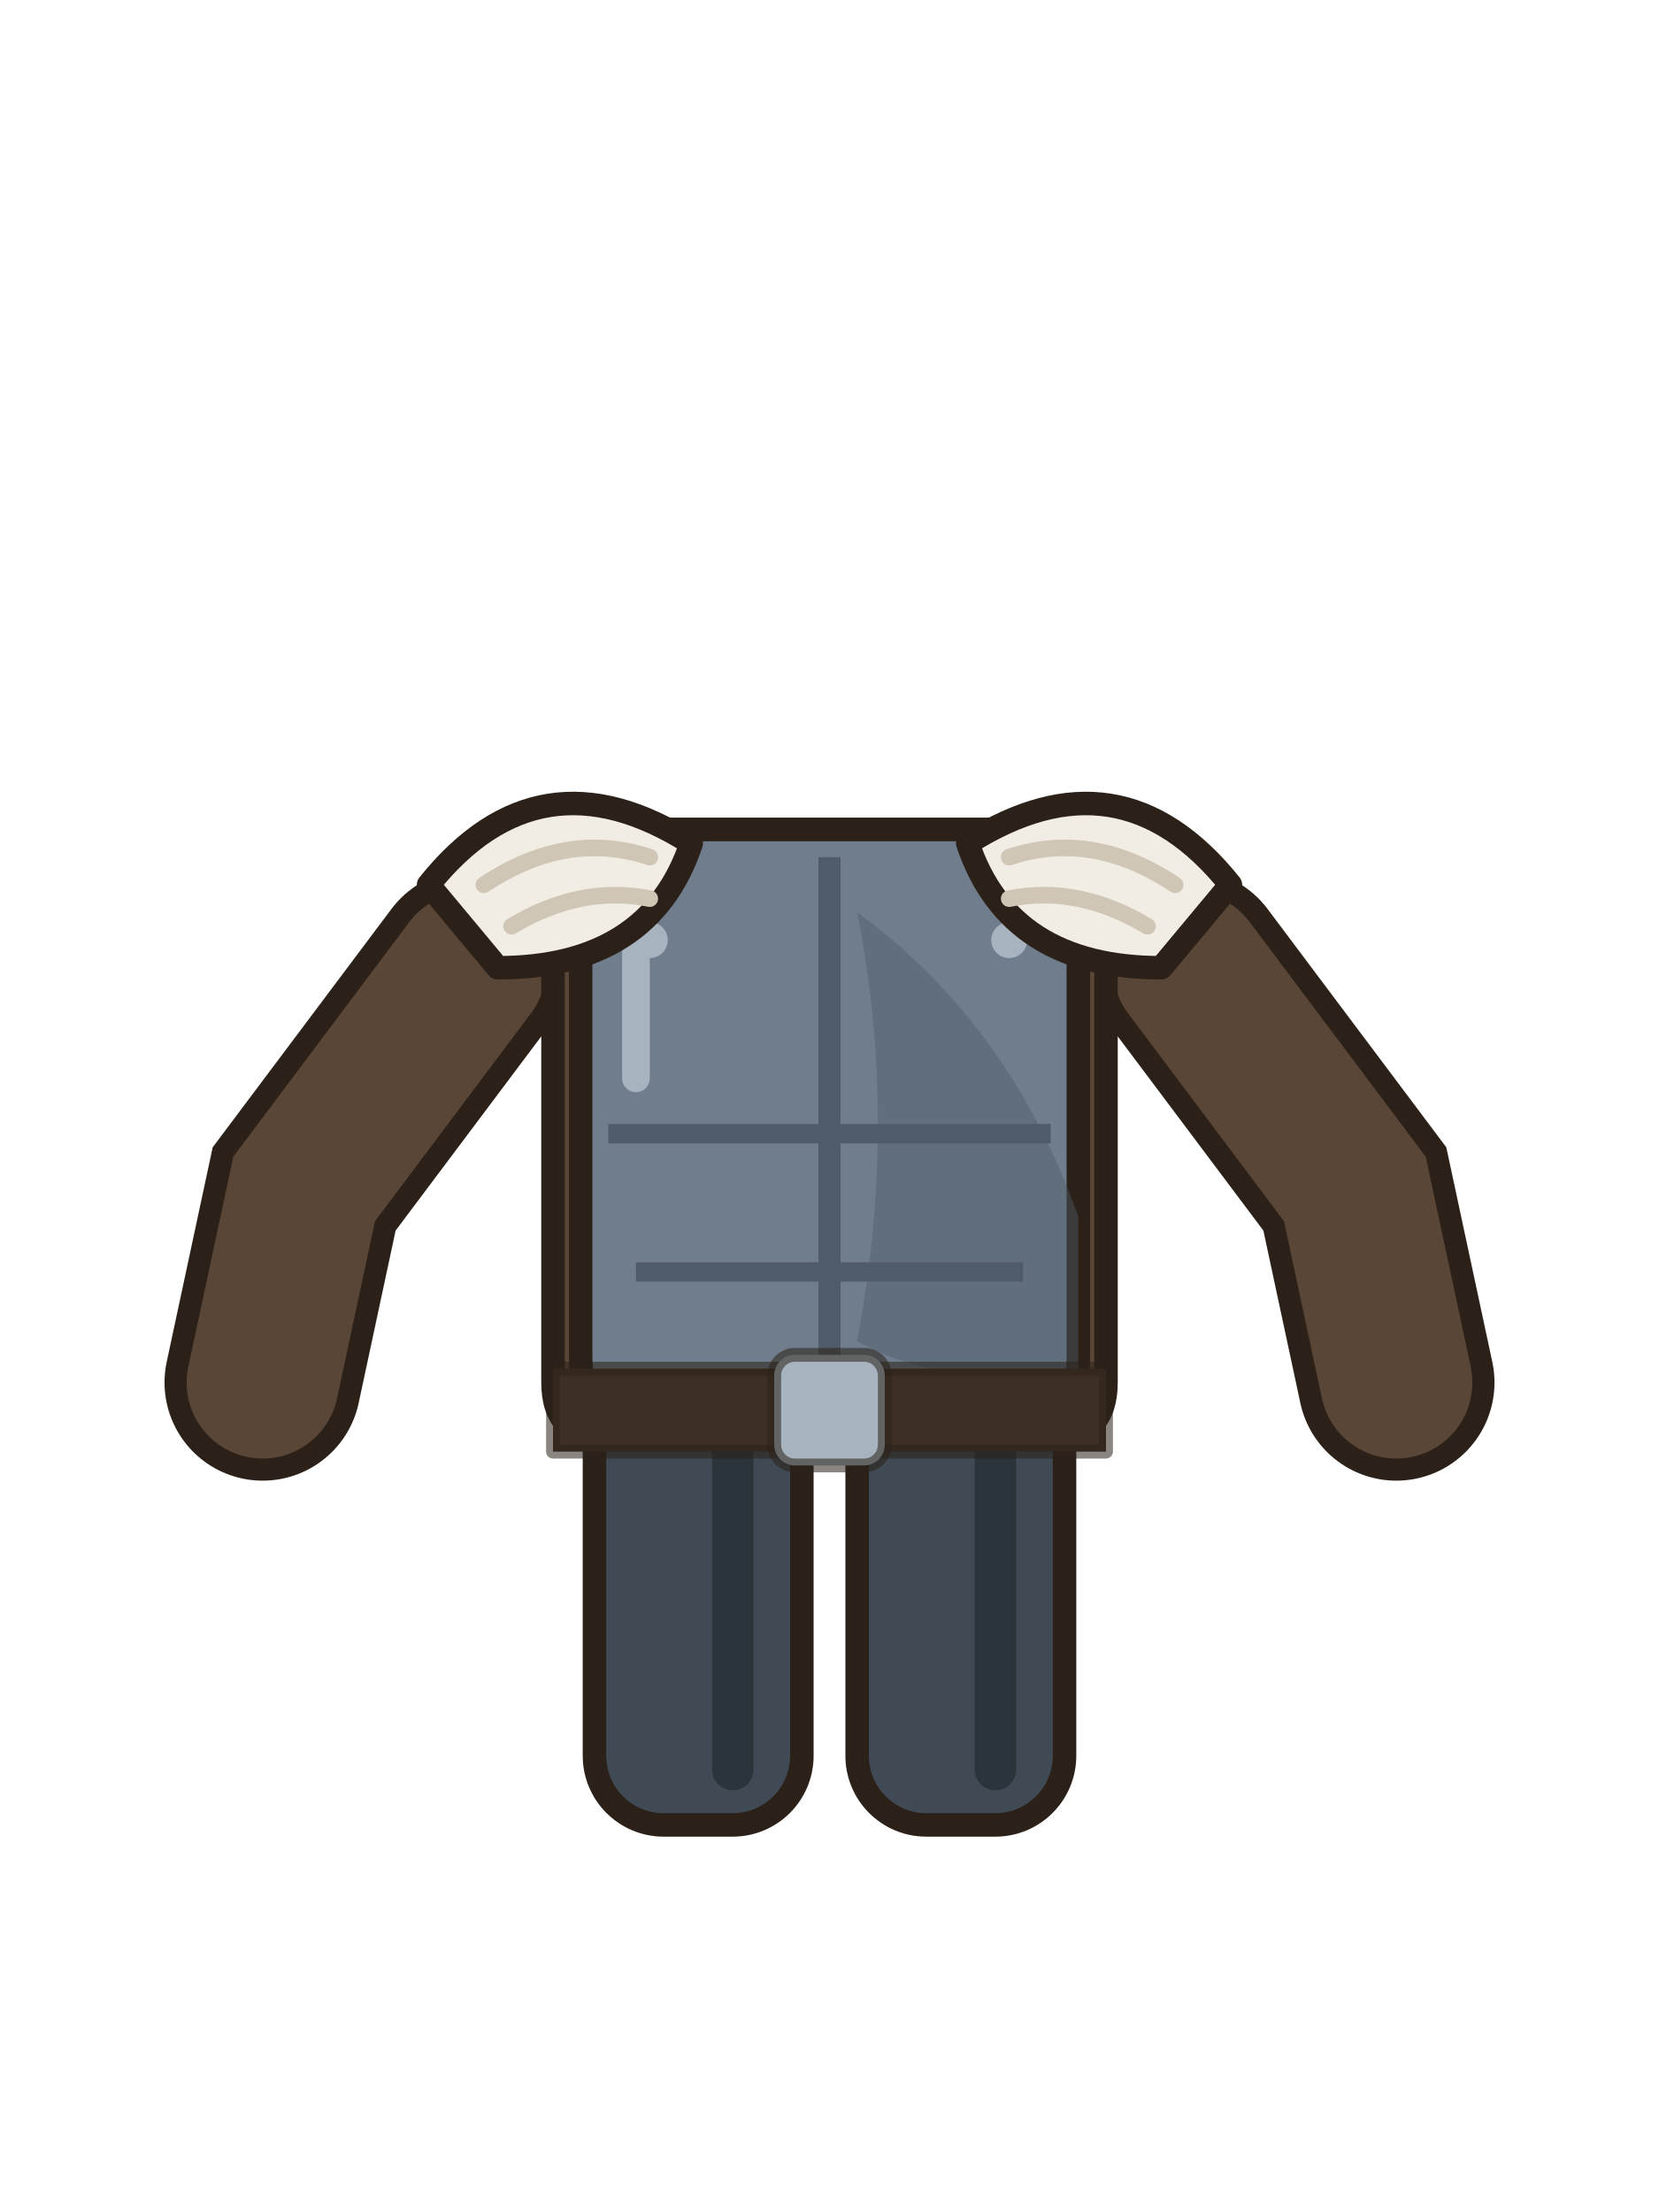
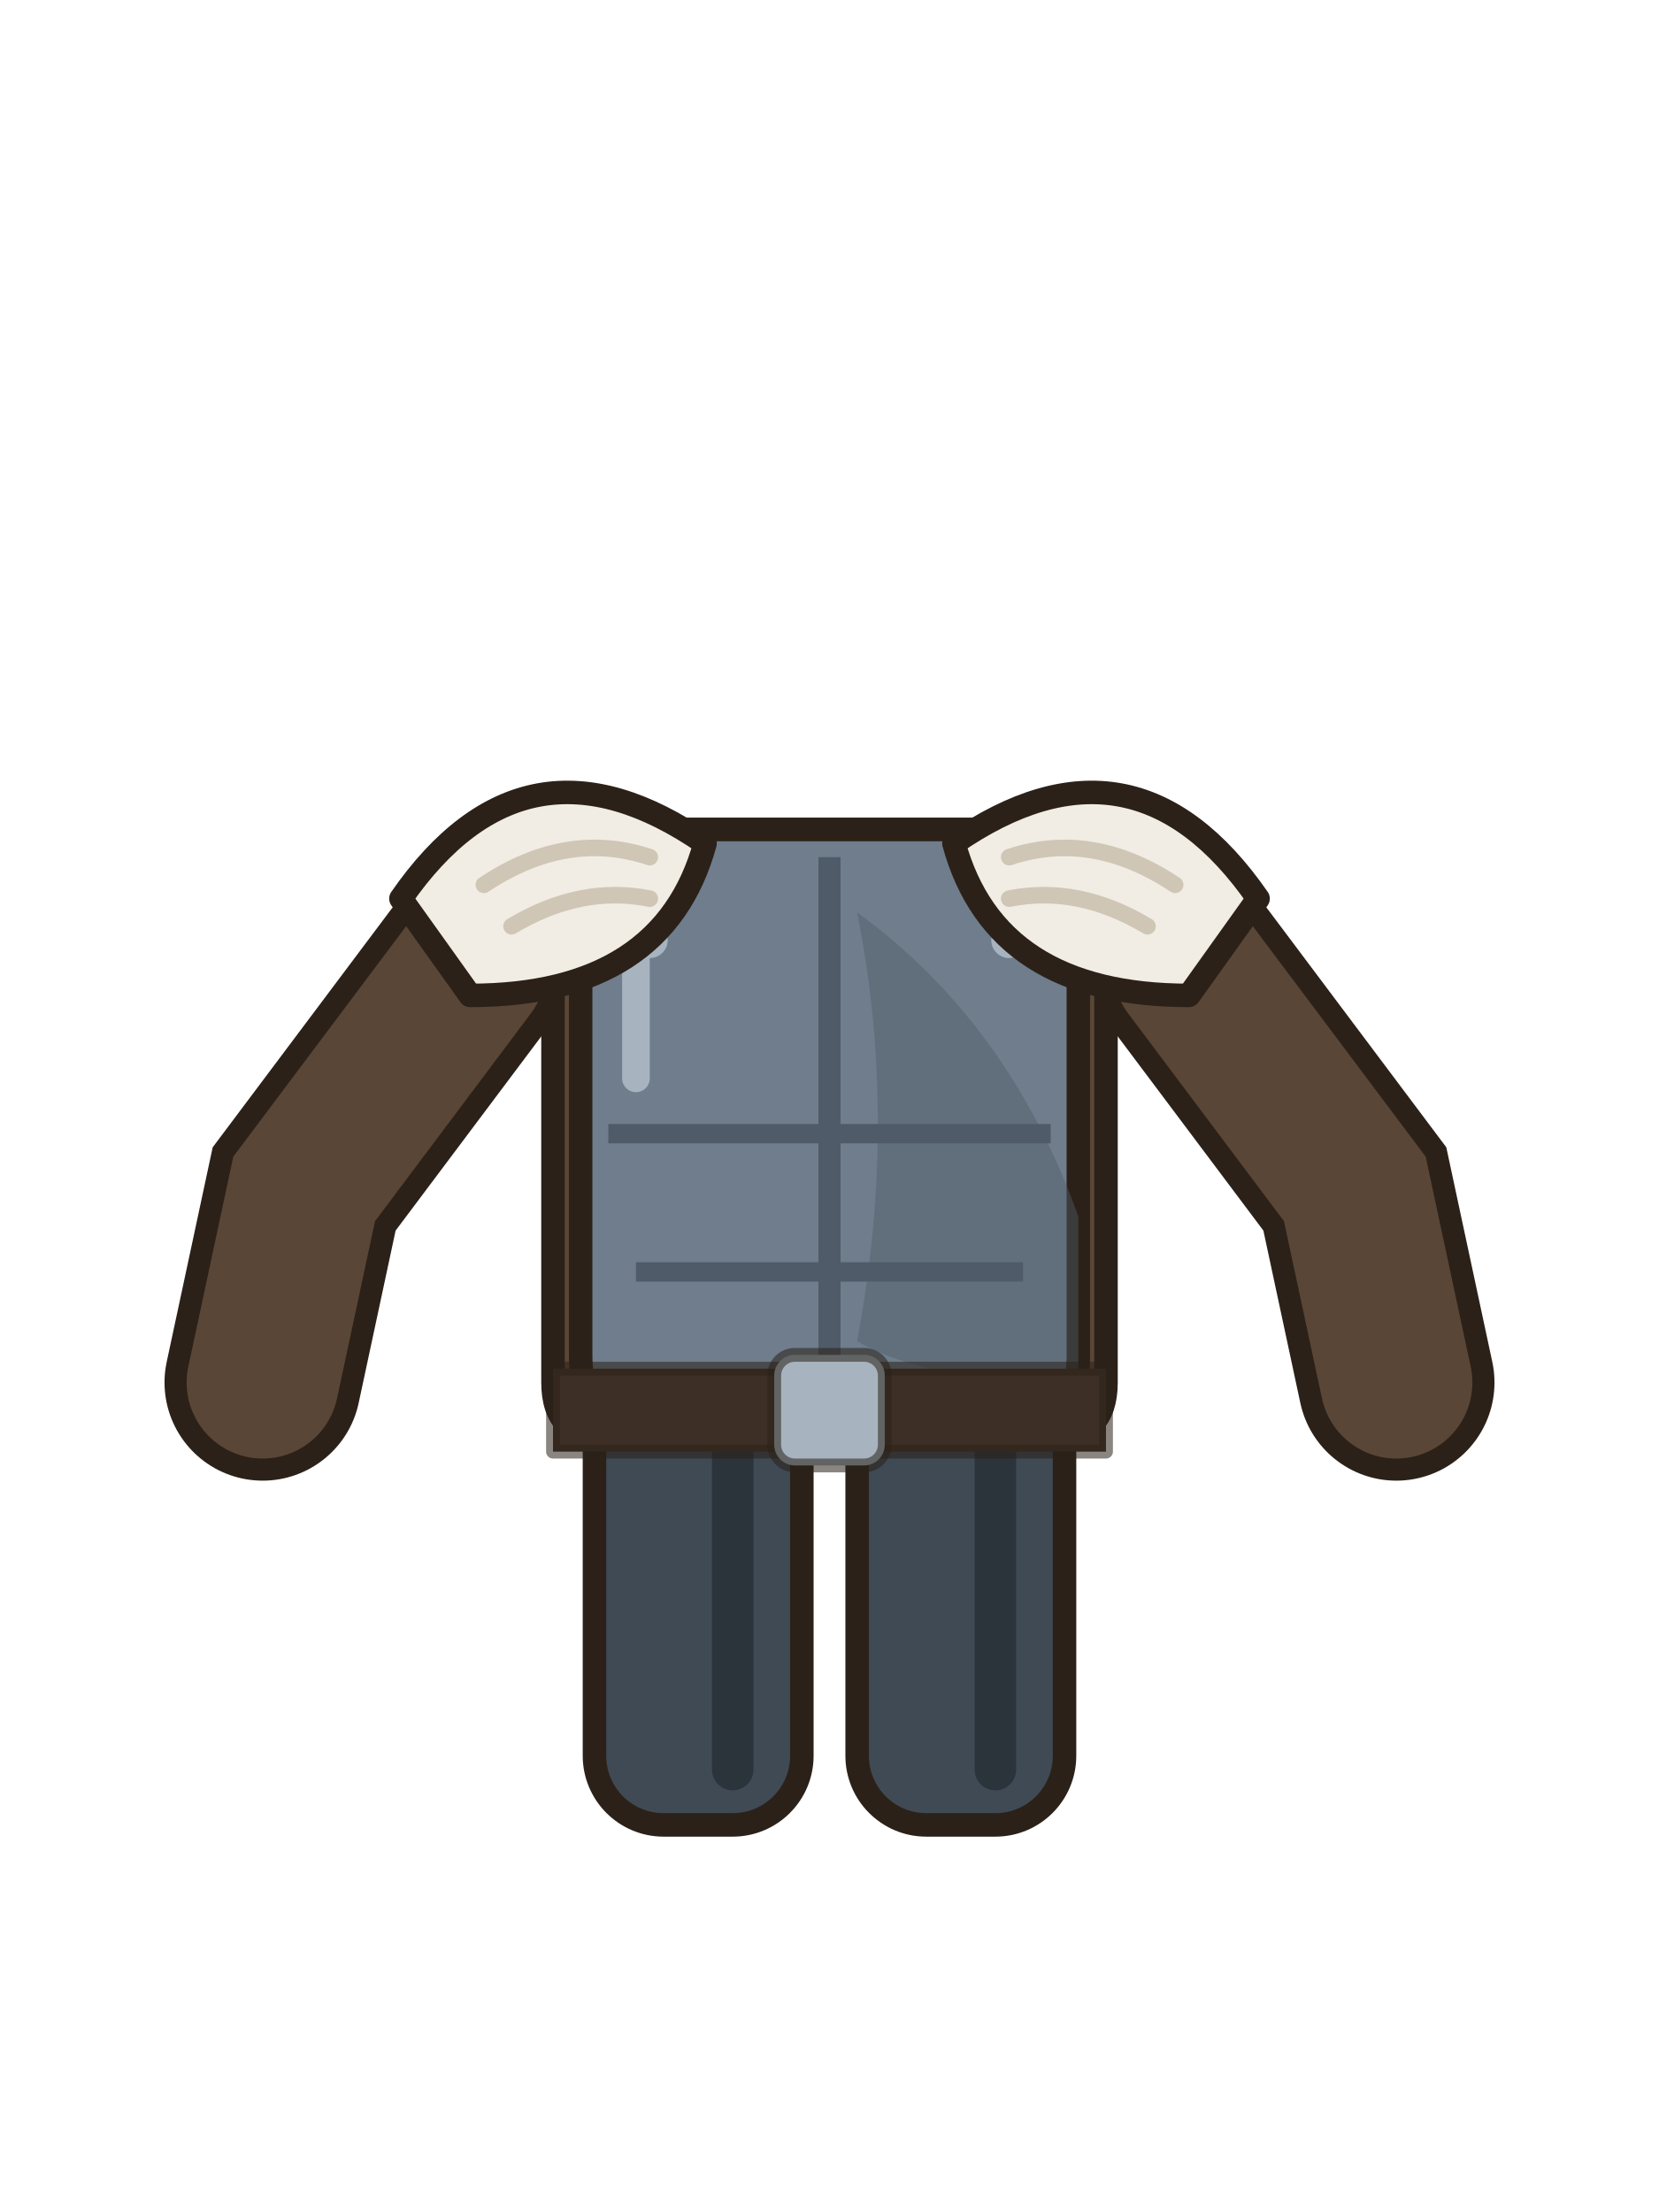
<svg xmlns="http://www.w3.org/2000/svg" width="120" height="160" viewBox="0 0 120 160">
  <rect x="43" y="100" width="15" height="32" rx="5" fill="#3f4a55" stroke="#2b2118" stroke-width="1.7" stroke-linejoin="round" stroke-linecap="round" />
  <rect x="62" y="100" width="15" height="32" rx="5" fill="#3f4a55" stroke="#2b2118" stroke-width="1.7" stroke-linejoin="round" stroke-linecap="round" />
  <path d="M53,104 v24 M72,104 v24" fill="none" stroke="#2b333b" stroke-width="3" stroke-linecap="round" />
  <path d="M34,70 L22,86 L19,100" fill="none" stroke="#2b2118" stroke-width="14.2" stroke-linecap="round" />
  <path d="M86,70 L98,86 L101,100" fill="none" stroke="#2b2118" stroke-width="14.2" stroke-linecap="round" />
  <path d="M34,70 L22,86 L19,100" fill="none" stroke="#5a4636" stroke-width="11" stroke-linecap="round" />
  <path d="M86,70 L98,86 L101,100" fill="none" stroke="#5a4636" stroke-width="11" stroke-linecap="round" />
  <path d="M40,64 q0-4 4,-4 h32 q4,0 4,4 v36 q0,4 -4,4 h-32 q-4,0 -4,-4z" fill="#5a4636" stroke="#2b2118" stroke-width="1.7" stroke-linejoin="round" stroke-linecap="round" />
  <path d="M42,64 q0,-4 4,-4 h28 q4,0 4,4 v34 q0,6 -6,6 h-24 q-6,0 -6,-6z" fill="#6f7d8c" stroke="#2b2118" stroke-width="1.7" stroke-linejoin="round" stroke-linecap="round" />
  <path d="M62,66 q11,8 16,22 v12 q-11,0 -16,-3 q3,-16 0,-31z" fill="#4f5b68" opacity=".45" />
  <path d="M60,62 v40" fill="none" stroke="#4f5b68" stroke-width="1.6" />
  <path d="M44,82 h32 M46,92 h28" fill="none" stroke="#4f5b68" stroke-width="1.4" />
  <path d="M46,66 v12" fill="none" stroke="#a7b3bf" stroke-width="2" stroke-linecap="round" />
  <circle cx="47" cy="68" r="1.3" fill="#a7b3bf" />
  <circle cx="73" cy="68" r="1.3" fill="#a7b3bf" />
-   <path d="M31,64 q8,-10 19,-3 q-3,9 -14,9z" fill="#f1ede4" stroke="#2b2118" stroke-width="1.7" stroke-linejoin="round" stroke-linecap="round" />
-   <path d="M89,64 q-8,-10 -19,-3 q3,9 14,9z" fill="#f1ede4" stroke="#2b2118" stroke-width="1.7" stroke-linejoin="round" stroke-linecap="round" />
+   <path d="M29,65 q9,-13 22,-4 q-3,11 -17,11z" fill="#f1ede4" stroke="#2b2118" stroke-width="1.7" stroke-linejoin="round" stroke-linecap="round" />
+   <path d="M91,65 q-9,-13 -22,-4 q3,11 17,11z" fill="#f1ede4" stroke="#2b2118" stroke-width="1.7" stroke-linejoin="round" stroke-linecap="round" />
  <path d="M35,64 q6,-4 12,-2 M37,67 q5,-3 10,-2" fill="none" stroke="#cfc6b6" stroke-width="1.2" stroke-linecap="round" />
  <path d="M85,64 q-6,-4 -12,-2 M83,67 q-5,-3 -10,-2" fill="none" stroke="#cfc6b6" stroke-width="1.2" stroke-linecap="round" />
  <path d="M40,99 h40 v6 h-40z" fill="#3d2f25" stroke="#2b2118" stroke-width="1" stroke-opacity=".55" stroke-linejoin="round" stroke-linecap="round" />
  <rect x="56" y="98" width="8" height="8" rx="1.5" fill="#a7b3bf" stroke="#2b2118" stroke-width="1" stroke-opacity=".55" stroke-linejoin="round" stroke-linecap="round" />
</svg>
